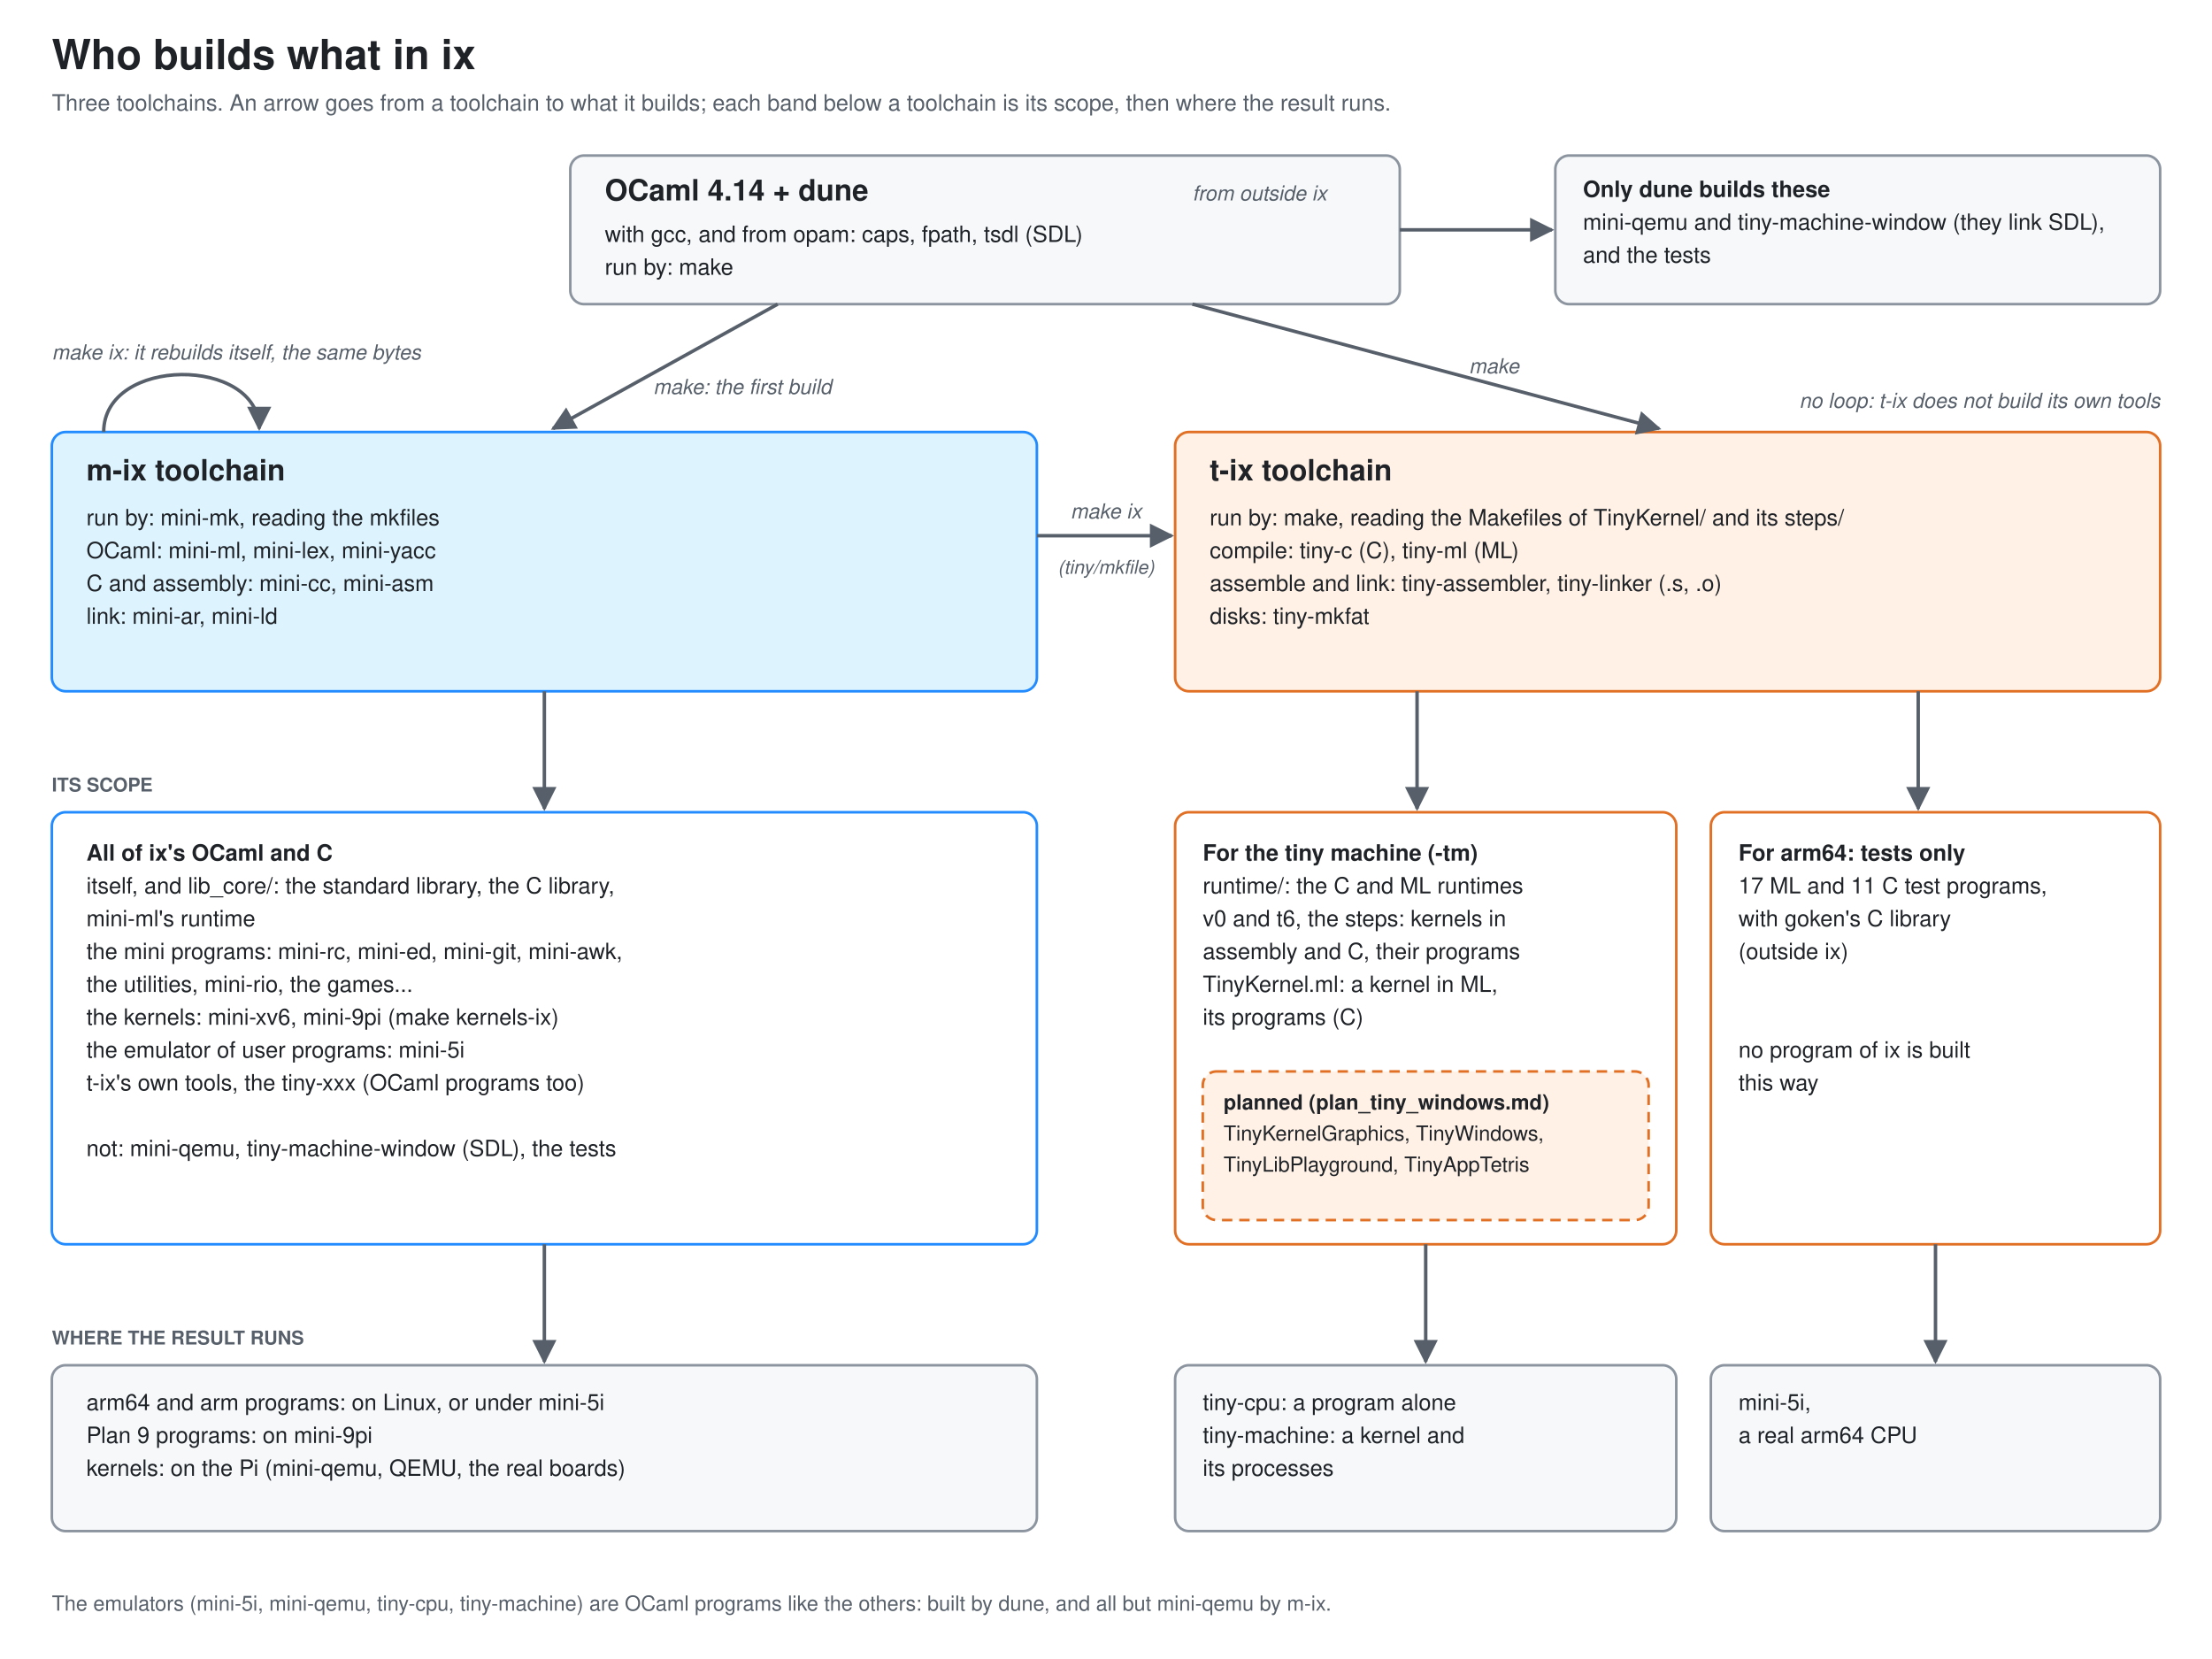
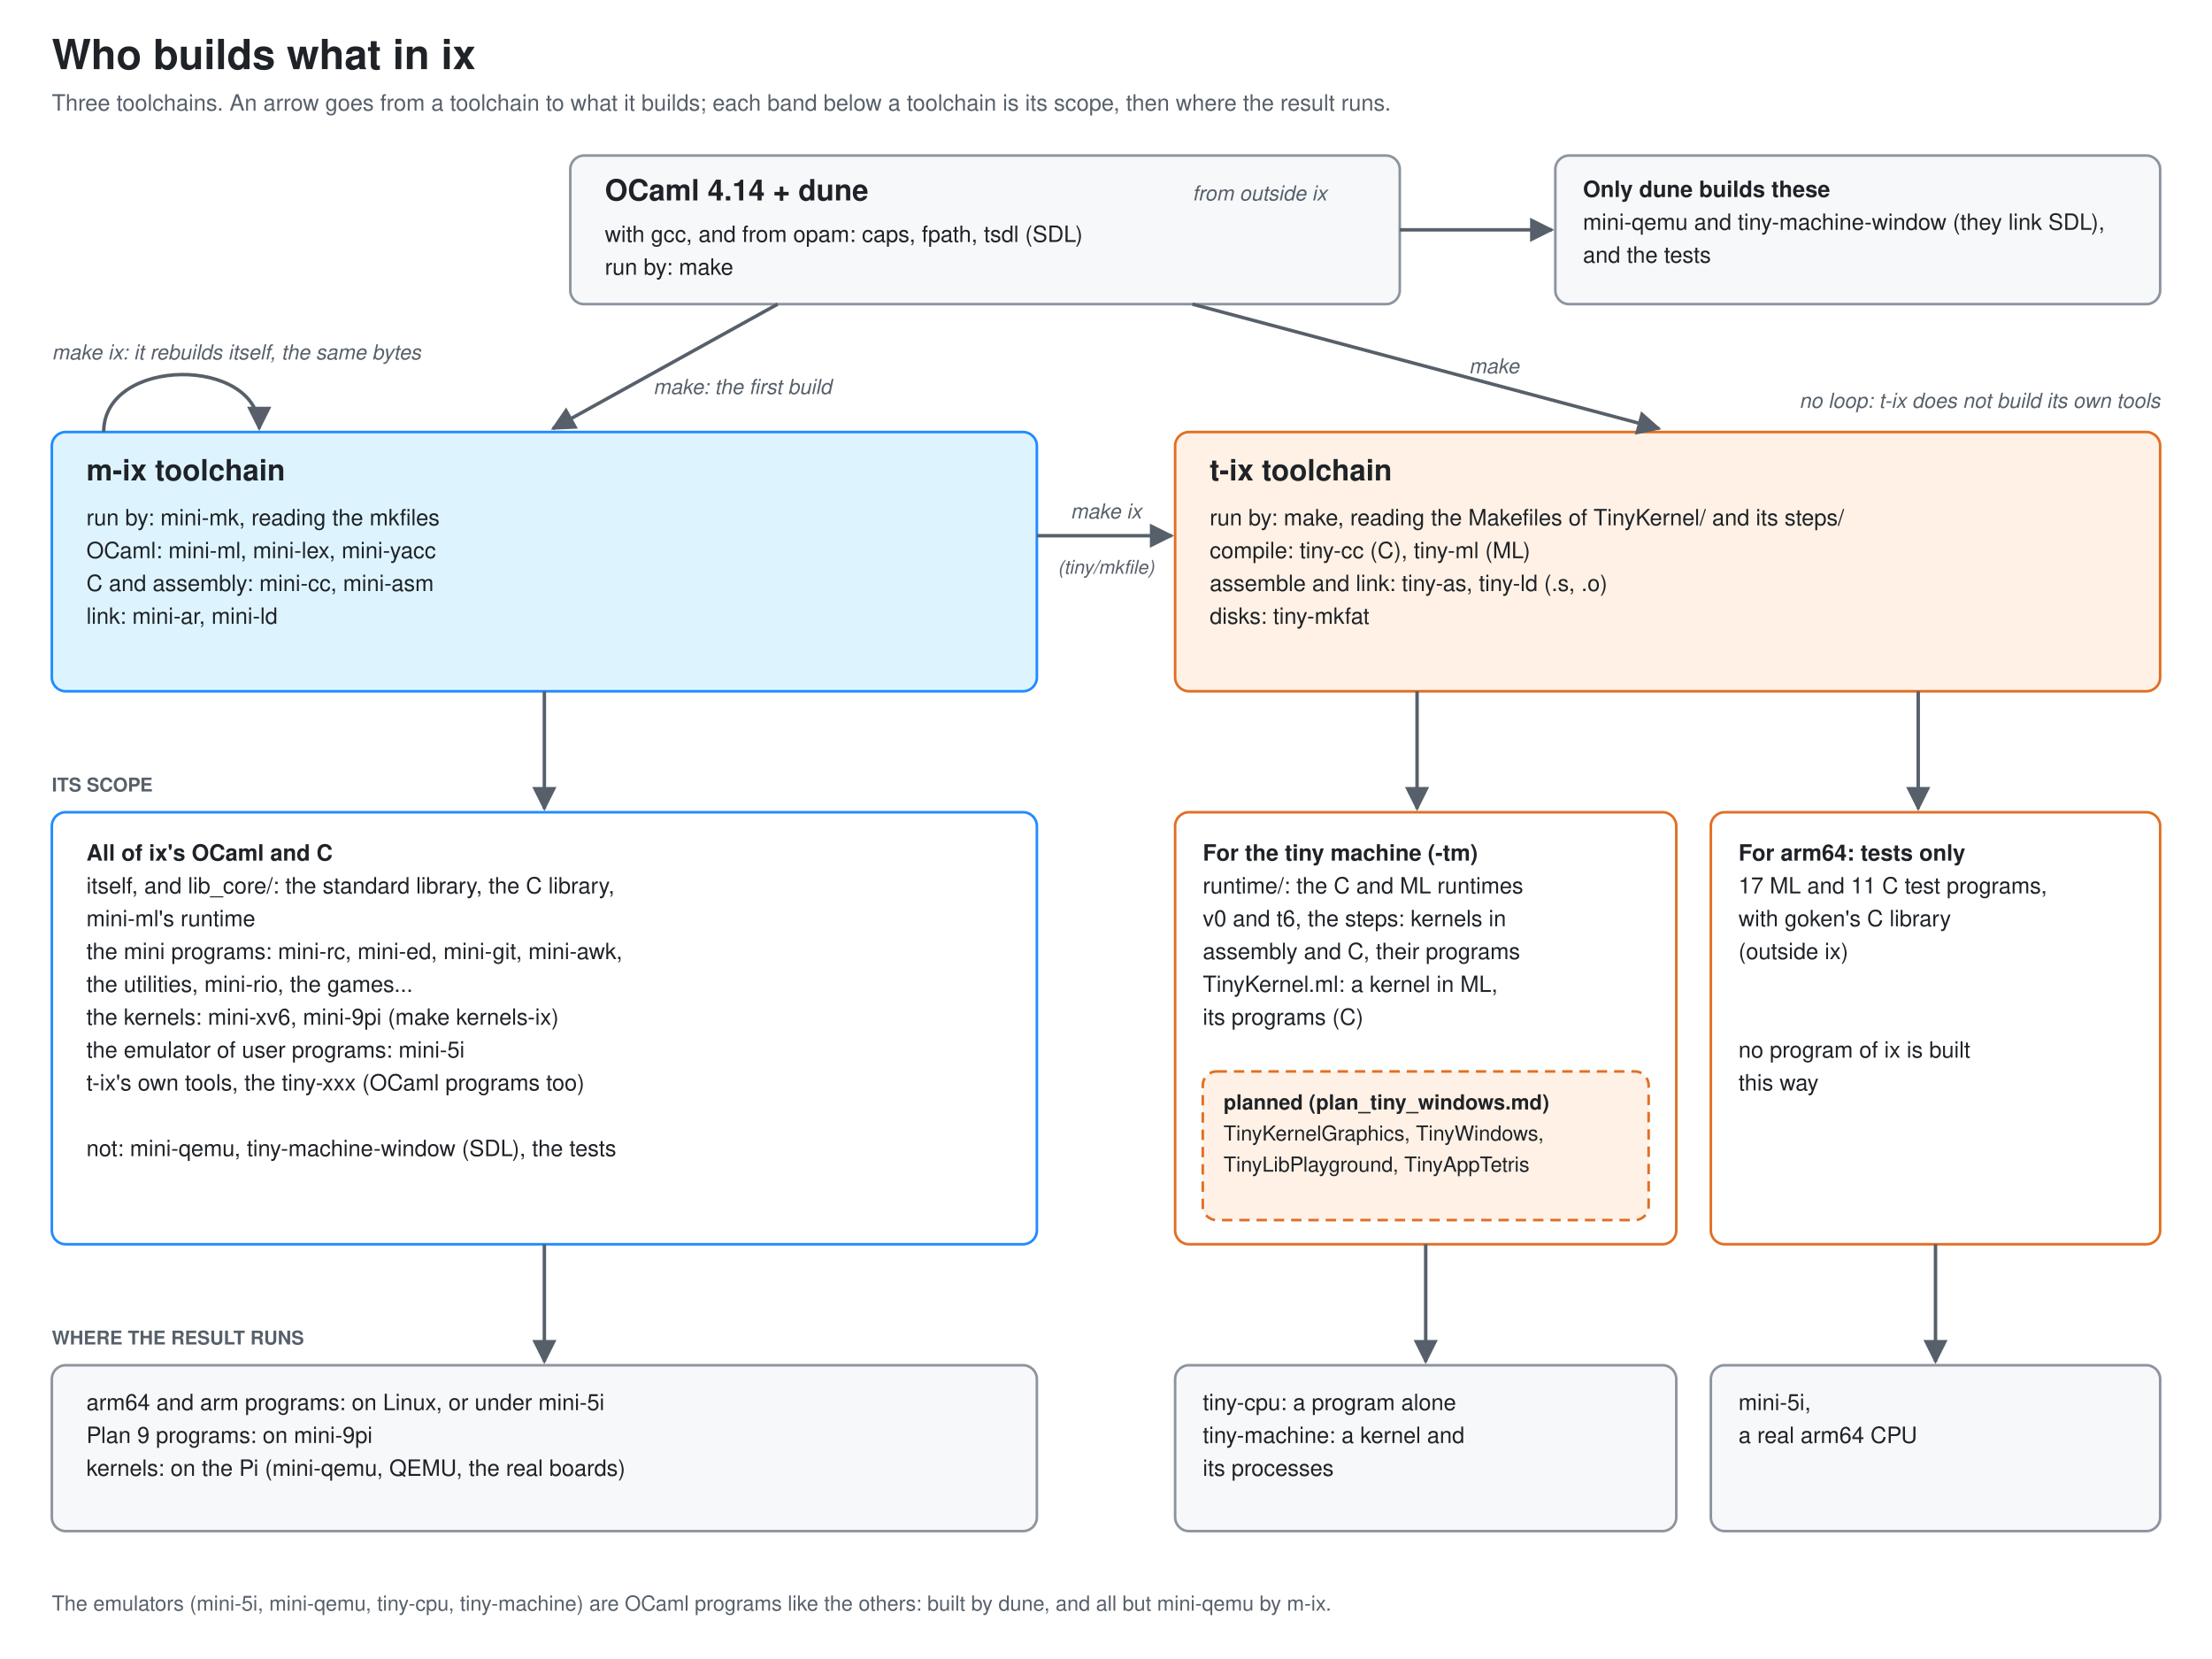
<svg xmlns="http://www.w3.org/2000/svg" viewBox="0 0 1280 960" width="1280" height="960" font-family="-apple-system, BlinkMacSystemFont, 'Segoe UI', Helvetica, Arial, sans-serif">
  <defs>
    <marker id="a" viewBox="0 0 10 10" refX="9" refY="5" markerWidth="7" markerHeight="7" orient="auto-start-reverse">
      <path d="M0 0L10 5L0 10z" fill="#57606a" />
    </marker>
  </defs>
  <rect width="1280" height="960" fill="#ffffff" />
  <text x="30" y="40" font-size="24" font-weight="600" fill="#1f2328" text-anchor="start">Who builds what in ix</text>
  <text x="30" y="64" font-size="13" font-weight="normal" fill="#57606a" text-anchor="start">Three toolchains. An arrow goes from a toolchain to what it builds; each band below a toolchain is its scope, then where the result runs.</text>
  <rect x="330" y="90" width="480" height="86" rx="8" fill="#f6f8fa" stroke="#8c959f" stroke-width="1.5" />
  <text x="350" y="116" font-size="17" font-weight="600" fill="#1f2328" text-anchor="start">OCaml 4.14 + dune</text>
  <text x="690" y="116" font-size="12" font-weight="normal" fill="#57606a" text-anchor="start" font-style="italic">from outside ix</text>
  <text x="350" y="140" font-size="13" font-weight="normal" fill="#1f2328" text-anchor="start">with gcc, and from opam: caps, fpath, tsdl (SDL)</text>
  <text x="350" y="159" font-size="13" font-weight="normal" fill="#1f2328" text-anchor="start">run by: make</text>
  <rect x="900" y="90" width="350" height="86" rx="8" fill="#f6f8fa" stroke="#8c959f" stroke-width="1.5" />
  <text x="916" y="114" font-size="13" font-weight="600" fill="#1f2328" text-anchor="start">Only dune builds these</text>
  <text x="916" y="133" font-size="13" font-weight="normal" fill="#1f2328" text-anchor="start">mini-qemu and tiny-machine-window (they link SDL),</text>
  <text x="916" y="152" font-size="13" font-weight="normal" fill="#1f2328" text-anchor="start">and the tests</text>
  <line x1="810" y1="133" x2="898" y2="133" stroke="#57606a" stroke-width="2" marker-end="url(#a)" />
  <rect x="30" y="250" width="570" height="150" rx="8" fill="#ddf4ff" stroke="#218bff" stroke-width="1.5" />
  <text x="50" y="278" font-size="17" font-weight="600" fill="#1f2328" text-anchor="start">m-ix toolchain</text>
  <text x="50" y="304" font-size="13" font-weight="normal" fill="#1f2328" text-anchor="start">run by: mini-mk, reading the mkfiles</text>
  <text x="50" y="323" font-size="13" font-weight="normal" fill="#1f2328" text-anchor="start">OCaml:  mini-ml, mini-lex, mini-yacc</text>
  <text x="50" y="342" font-size="13" font-weight="normal" fill="#1f2328" text-anchor="start">C and assembly:  mini-cc, mini-asm</text>
  <text x="50" y="361" font-size="13" font-weight="normal" fill="#1f2328" text-anchor="start">link:  mini-ar, mini-ld</text>
  <rect x="680" y="250" width="570" height="150" rx="8" fill="#fff1e5" stroke="#e16f24" stroke-width="1.5" />
  <text x="700" y="278" font-size="17" font-weight="600" fill="#1f2328" text-anchor="start">t-ix toolchain</text>
  <text x="700" y="304" font-size="13" font-weight="normal" fill="#1f2328" text-anchor="start">run by: make, reading the Makefiles of TinyKernel/ and its steps/</text>
-   <text x="700" y="323" font-size="13" font-weight="normal" fill="#1f2328" text-anchor="start">compile:  tiny-c (C), tiny-ml (ML)</text>
-   <text x="700" y="342" font-size="13" font-weight="normal" fill="#1f2328" text-anchor="start">assemble and link:  tiny-assembler, tiny-linker (.s, .o)</text>
+   <text x="700" y="323" font-size="13" font-weight="normal" fill="#1f2328" text-anchor="start">compile:  tiny-cc (C), tiny-ml (ML)</text>
+   <text x="700" y="342" font-size="13" font-weight="normal" fill="#1f2328" text-anchor="start">assemble and link:  tiny-as, tiny-ld (.s, .o)</text>
  <text x="700" y="361" font-size="13" font-weight="normal" fill="#1f2328" text-anchor="start">disks:  tiny-mkfat</text>
  <line x1="450" y1="176" x2="320" y2="248" stroke="#57606a" stroke-width="2" marker-end="url(#a)" />
  <text x="378" y="228" font-size="12" font-weight="normal" fill="#57606a" text-anchor="start" font-style="italic">make: the first build</text>
  <line x1="690" y1="176" x2="960" y2="248" stroke="#57606a" stroke-width="2" marker-end="url(#a)" />
  <text x="850" y="216" font-size="12" font-weight="normal" fill="#57606a" text-anchor="start" font-style="italic">make</text>
  <line x1="600" y1="310" x2="678" y2="310" stroke="#57606a" stroke-width="2" marker-end="url(#a)" />
  <text x="640" y="300" font-size="12" font-weight="normal" fill="#57606a" text-anchor="middle" font-style="italic">make ix</text>
  <text x="640" y="332" font-size="11" font-weight="normal" fill="#57606a" text-anchor="middle" font-style="italic">(tiny/mkfile)</text>
  <path d="M 60 250 C 60 206, 150 206, 150 248" fill="none" stroke="#57606a" stroke-width="2" marker-end="url(#a)" />
  <text x="30" y="208" font-size="12" font-weight="normal" fill="#57606a" text-anchor="start" font-style="italic">make ix: it rebuilds itself, the same bytes</text>
  <text x="1250" y="236" font-size="12" font-weight="normal" fill="#57606a" text-anchor="end" font-style="italic">no loop: t-ix does not build its own tools</text>
  <text x="30" y="458" font-size="11" font-weight="600" fill="#57606a" text-anchor="start">ITS SCOPE</text>
  <line x1="315" y1="400" x2="315" y2="468" stroke="#57606a" stroke-width="2" marker-end="url(#a)" />
  <rect x="30" y="470" width="570" height="250" rx="8" fill="#ffffff" stroke="#218bff" stroke-width="1.5" />
  <text x="50" y="498" font-size="13" font-weight="600" fill="#1f2328" text-anchor="start">All of ix's OCaml and C</text>
  <text x="50" y="517" font-size="13" font-weight="normal" fill="#1f2328" text-anchor="start">itself, and lib_core/: the standard library, the C library,</text>
  <text x="50" y="536" font-size="13" font-weight="normal" fill="#1f2328" text-anchor="start">    mini-ml's runtime</text>
  <text x="50" y="555" font-size="13" font-weight="normal" fill="#1f2328" text-anchor="start">the mini programs: mini-rc, mini-ed, mini-git, mini-awk,</text>
  <text x="50" y="574" font-size="13" font-weight="normal" fill="#1f2328" text-anchor="start">    the utilities, mini-rio, the games...</text>
  <text x="50" y="593" font-size="13" font-weight="normal" fill="#1f2328" text-anchor="start">the kernels: mini-xv6, mini-9pi (make kernels-ix)</text>
  <text x="50" y="612" font-size="13" font-weight="normal" fill="#1f2328" text-anchor="start">the emulator of user programs: mini-5i</text>
  <text x="50" y="631" font-size="13" font-weight="normal" fill="#1f2328" text-anchor="start">t-ix's own tools, the tiny-xxx (OCaml programs too)</text>
  <text x="50" y="650" font-size="13" font-weight="normal" fill="#1f2328" text-anchor="start" />
  <text x="50" y="669" font-size="13" font-weight="normal" fill="#1f2328" text-anchor="start">not: mini-qemu, tiny-machine-window (SDL), the tests</text>
  <line x1="820" y1="400" x2="820" y2="468" stroke="#57606a" stroke-width="2" marker-end="url(#a)" />
  <line x1="1110" y1="400" x2="1110" y2="468" stroke="#57606a" stroke-width="2" marker-end="url(#a)" />
  <rect x="680" y="470" width="290" height="250" rx="8" fill="#ffffff" stroke="#e16f24" stroke-width="1.5" />
  <text x="696" y="498" font-size="13" font-weight="600" fill="#1f2328" text-anchor="start">For the tiny machine (-tm)</text>
  <text x="696" y="517" font-size="13" font-weight="normal" fill="#1f2328" text-anchor="start">runtime/: the C and ML runtimes</text>
  <text x="696" y="536" font-size="13" font-weight="normal" fill="#1f2328" text-anchor="start">v0 and t6, the steps: kernels in</text>
  <text x="696" y="555" font-size="13" font-weight="normal" fill="#1f2328" text-anchor="start">    assembly and C, their programs</text>
  <text x="696" y="574" font-size="13" font-weight="normal" fill="#1f2328" text-anchor="start">TinyKernel.ml: a kernel in ML,</text>
  <text x="696" y="593" font-size="13" font-weight="normal" fill="#1f2328" text-anchor="start">    its programs (C)</text>
  <rect x="696" y="620" width="258" height="86" rx="8" fill="#fff1e5" stroke="#e16f24" stroke-width="1.5" stroke-dasharray="6 4" />
  <text x="708" y="642" font-size="12" font-weight="600" fill="#1f2328" text-anchor="start">planned (plan_tiny_windows.md)</text>
  <text x="708" y="660" font-size="12" font-weight="normal" fill="#1f2328" text-anchor="start">TinyKernelGraphics, TinyWindows,</text>
  <text x="708" y="678" font-size="12" font-weight="normal" fill="#1f2328" text-anchor="start">TinyLibPlayground, TinyAppTetris</text>
  <rect x="990" y="470" width="260" height="250" rx="8" fill="#ffffff" stroke="#e16f24" stroke-width="1.5" />
  <text x="1006" y="498" font-size="13" font-weight="600" fill="#1f2328" text-anchor="start">For arm64: tests only</text>
  <text x="1006" y="517" font-size="13" font-weight="normal" fill="#1f2328" text-anchor="start">17 ML and 11 C test programs,</text>
  <text x="1006" y="536" font-size="13" font-weight="normal" fill="#1f2328" text-anchor="start">    with goken's C library</text>
  <text x="1006" y="555" font-size="13" font-weight="normal" fill="#1f2328" text-anchor="start">    (outside ix)</text>
  <text x="1006" y="574" font-size="13" font-weight="normal" fill="#1f2328" text-anchor="start" />
  <text x="1006" y="593" font-size="13" font-weight="normal" fill="#1f2328" text-anchor="start" />
  <text x="1006" y="612" font-size="13" font-weight="normal" fill="#1f2328" text-anchor="start">no program of ix is built</text>
  <text x="1006" y="631" font-size="13" font-weight="normal" fill="#1f2328" text-anchor="start">this way</text>
  <text x="30" y="778" font-size="11" font-weight="600" fill="#57606a" text-anchor="start">WHERE THE RESULT RUNS</text>
  <line x1="315" y1="720" x2="315" y2="788" stroke="#57606a" stroke-width="2" marker-end="url(#a)" />
  <line x1="825" y1="720" x2="825" y2="788" stroke="#57606a" stroke-width="2" marker-end="url(#a)" />
  <line x1="1120" y1="720" x2="1120" y2="788" stroke="#57606a" stroke-width="2" marker-end="url(#a)" />
  <rect x="30" y="790" width="570" height="96" rx="8" fill="#f6f8fa" stroke="#8c959f" stroke-width="1.5" />
  <text x="50" y="816" font-size="13" font-weight="normal" fill="#1f2328" text-anchor="start">arm64 and arm programs: on Linux, or under mini-5i</text>
  <text x="50" y="835" font-size="13" font-weight="normal" fill="#1f2328" text-anchor="start">Plan 9 programs: on mini-9pi</text>
  <text x="50" y="854" font-size="13" font-weight="normal" fill="#1f2328" text-anchor="start">kernels: on the Pi (mini-qemu, QEMU, the real boards)</text>
  <rect x="680" y="790" width="290" height="96" rx="8" fill="#f6f8fa" stroke="#8c959f" stroke-width="1.5" />
  <text x="696" y="816" font-size="13" font-weight="normal" fill="#1f2328" text-anchor="start">tiny-cpu: a program alone</text>
  <text x="696" y="835" font-size="13" font-weight="normal" fill="#1f2328" text-anchor="start">tiny-machine: a kernel and</text>
  <text x="696" y="854" font-size="13" font-weight="normal" fill="#1f2328" text-anchor="start">    its processes</text>
  <rect x="990" y="790" width="260" height="96" rx="8" fill="#f6f8fa" stroke="#8c959f" stroke-width="1.5" />
  <text x="1006" y="816" font-size="13" font-weight="normal" fill="#1f2328" text-anchor="start">mini-5i,</text>
  <text x="1006" y="835" font-size="13" font-weight="normal" fill="#1f2328" text-anchor="start">a real arm64 CPU</text>
  <text x="30" y="932" font-size="12" font-weight="normal" fill="#57606a" text-anchor="start">The emulators (mini-5i, mini-qemu, tiny-cpu, tiny-machine) are OCaml programs like the others: built by dune, and all but mini-qemu by m-ix.</text>
</svg>
